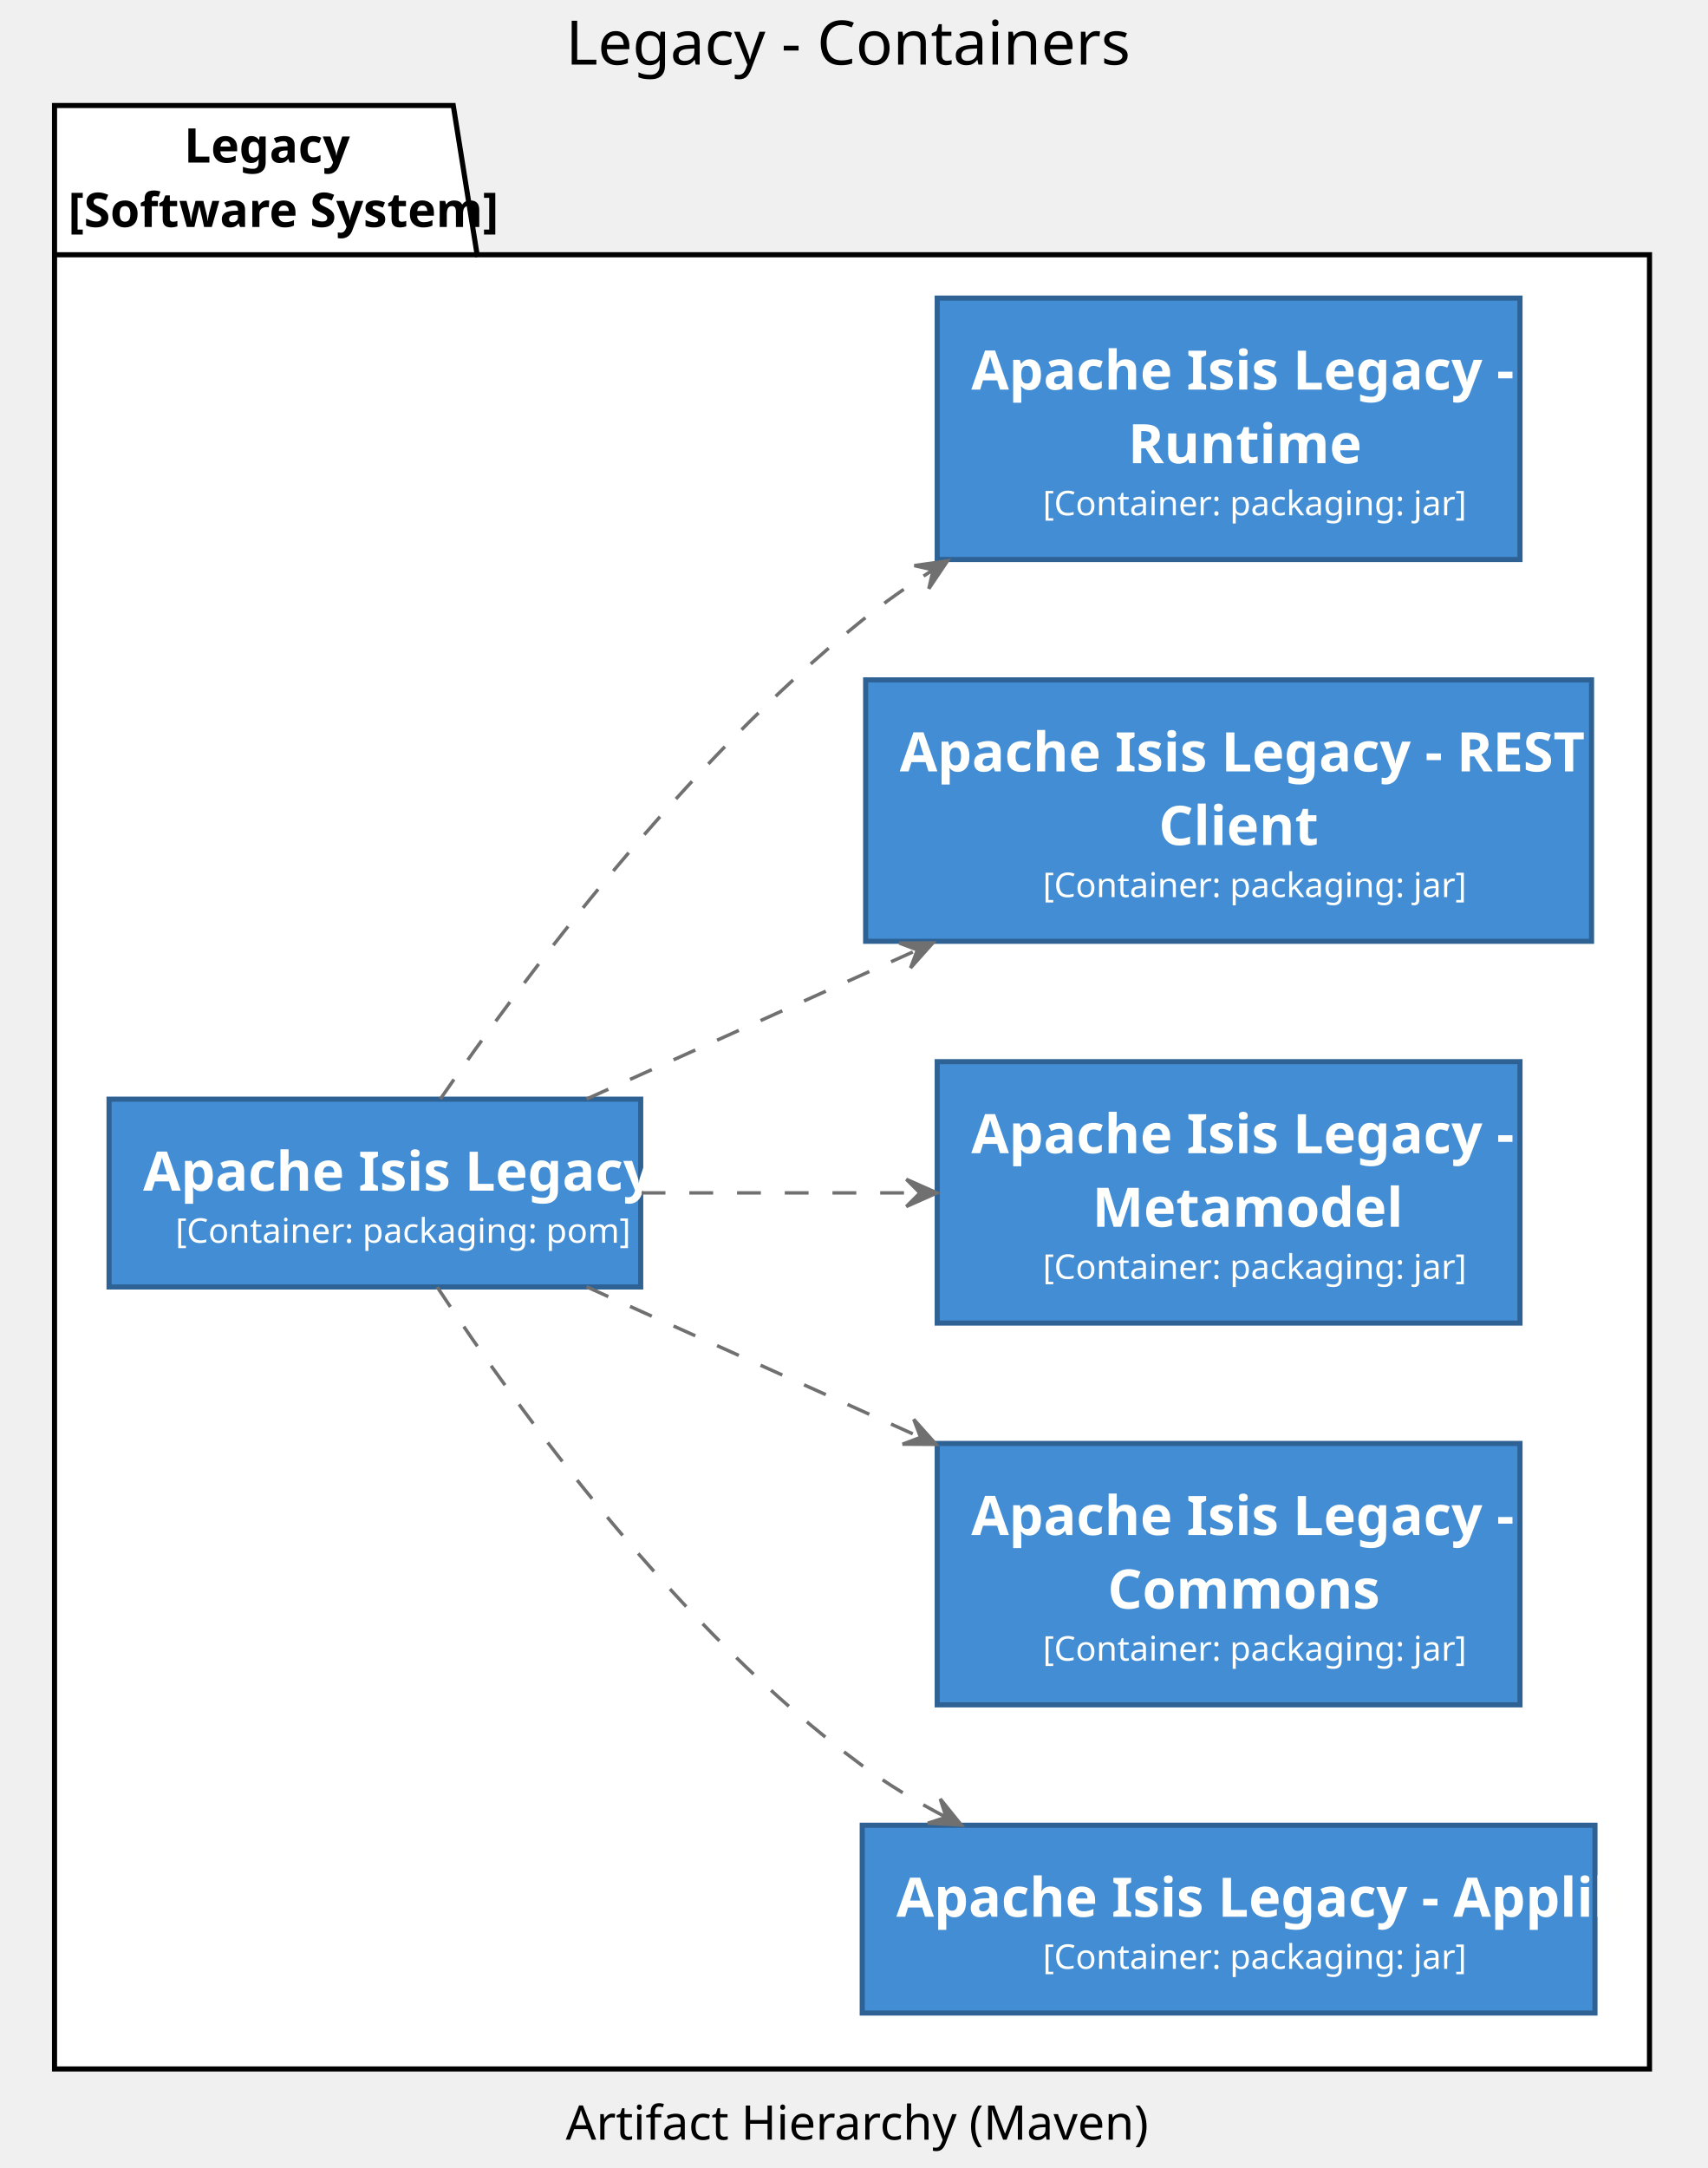
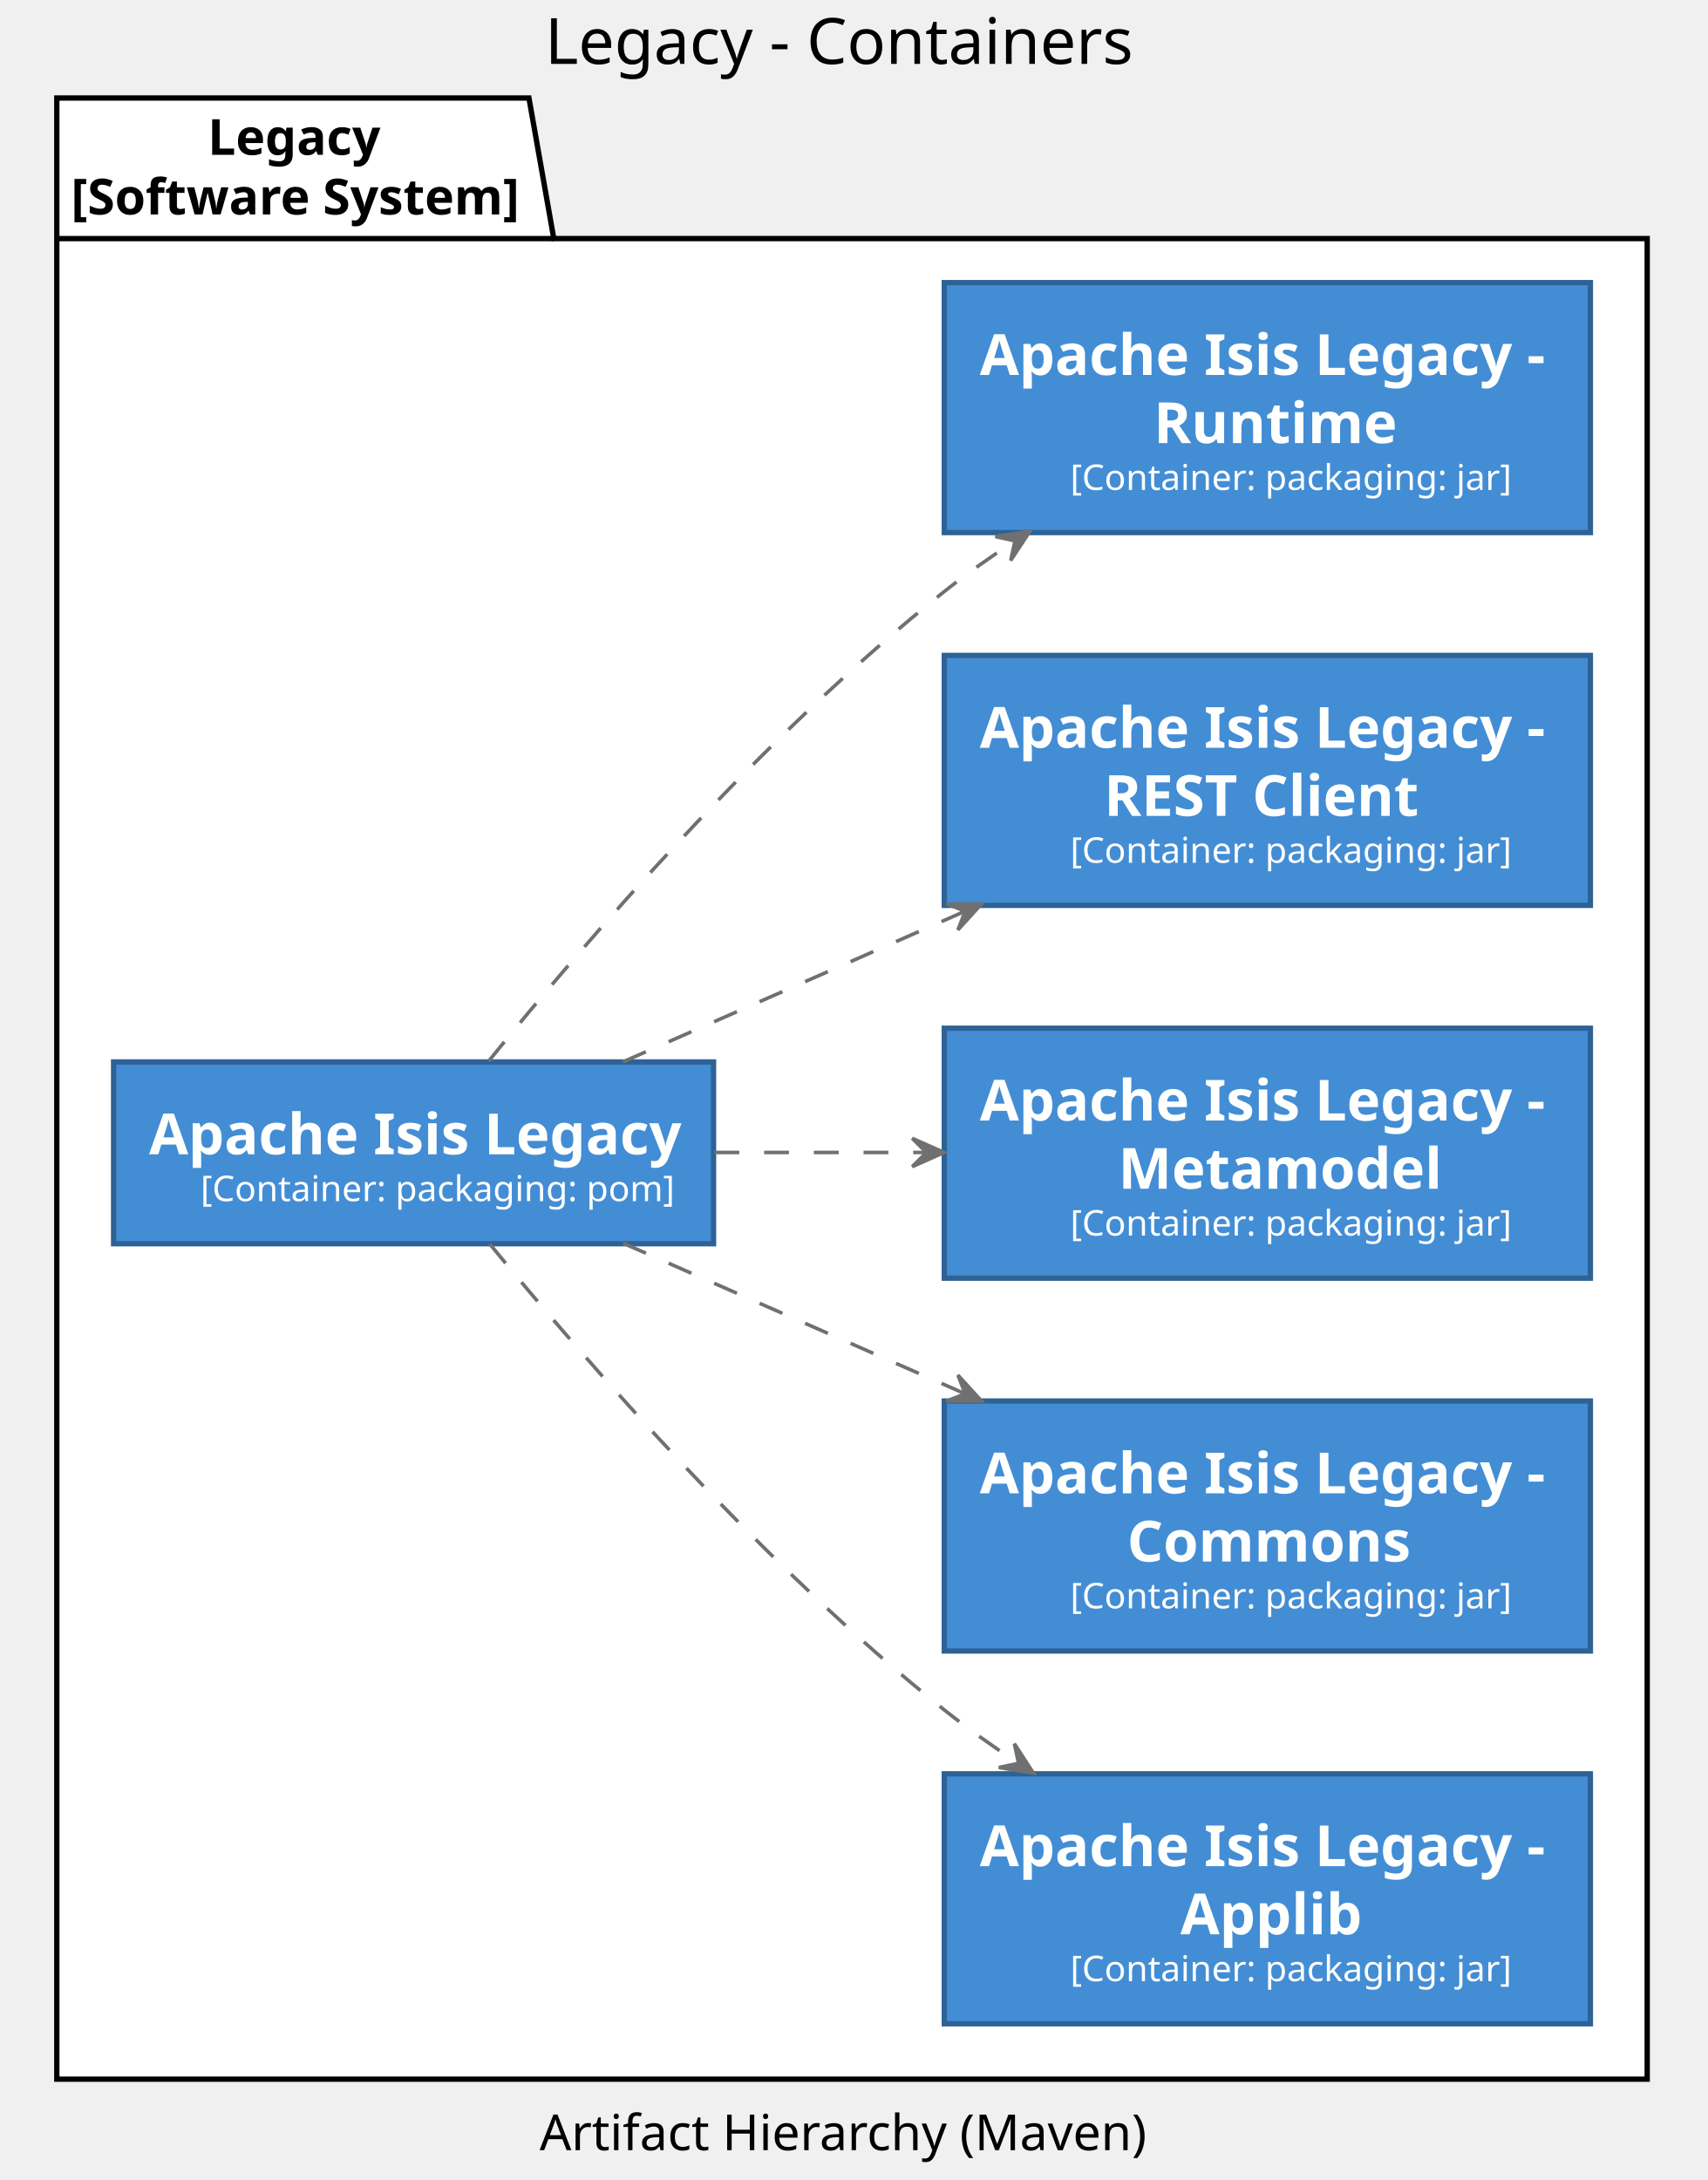
- <svg xmlns="http://www.w3.org/2000/svg" contentScriptType="application/ecmascript" contentStyleType="text/css" height="636px" preserveAspectRatio="none" style="width:501px;height:636px;" version="1.1" viewBox="0 0 501 636" width="501px" zoomAndPan="magnify">
+ <svg xmlns="http://www.w3.org/2000/svg" contentScriptType="application/ecmascript" contentStyleType="text/css" height="614px" preserveAspectRatio="none" style="width:481px;height:614px;" version="1.1" viewBox="0 0 481 614" width="481px" zoomAndPan="magnify">
  <defs />
  <g>
-     <text fill="#000000" font-family="sans-serif" font-size="18" lengthAdjust="spacing" textLength="156" x="166" y="18.949">Legacy - Containers</text>
-     <polygon fill="#FFFFFF" points="16,30.949,133,30.949,140,74.738,484,74.738,484,606.949,16,606.949,16,30.949" style="stroke:#000000;stroke-width:1.5;" />
-     <line style="stroke:#000000;stroke-width:1.5;" x1="16" x2="140" y1="74.738" y2="74.738" />
-     <text fill="#000000" font-family="sans-serif" font-size="14" font-weight="bold" lengthAdjust="spacing" textLength="43" x="54" y="47.688">Legacy</text>
-     <text fill="#000000" font-family="sans-serif" font-size="14" font-weight="bold" lengthAdjust="spacing" textLength="111" x="20" y="66.582">[Software System]</text>
-     <rect fill="#438DD5" height="55.09" style="stroke:#2E6295;stroke-width:1.5;" width="156" x="32" y="322.449" />
-     <text fill="#FFFFFE" font-family="sans-serif" font-size="16" font-weight="bold" lengthAdjust="spacing" textLength="136" x="42" y="349.293">Apache Isis Legacy</text>
-     <text fill="#FFFFFE" font-family="sans-serif" font-size="10" lengthAdjust="spacing" textLength="117" x="51.5" y="364.57">[Container: packaging: pom]</text>
-     <rect fill="#438DD5" height="55.09" style="stroke:#2E6295;stroke-width:1.5;" width="215" x="253" y="535.449" />
-     <text fill="#FFFFFE" font-family="sans-serif" font-size="16" font-weight="bold" lengthAdjust="spacing" textLength="195" x="263" y="562.293">Apache Isis Legacy - Applib</text>
-     <text fill="#FFFFFE" font-family="sans-serif" font-size="10" lengthAdjust="spacing" textLength="109" x="306" y="577.57">[Container: packaging: jar]</text>
-     <rect fill="#438DD5" height="76.684" style="stroke:#2E6295;stroke-width:1.5;" width="171" x="275" y="423.449" />
-     <text fill="#FFFFFE" font-family="sans-serif" font-size="16" font-weight="bold" lengthAdjust="spacing" textLength="146" x="285" y="450.293">Apache Isis Legacy -</text>
-     <text fill="#FFFFFE" font-family="sans-serif" font-size="16" font-weight="bold" lengthAdjust="spacing" textLength="71" x="325" y="471.887">Commons</text>
-     <text fill="#FFFFFE" font-family="sans-serif" font-size="10" lengthAdjust="spacing" textLength="109" x="306" y="487.164">[Container: packaging: jar]</text>
-     <rect fill="#438DD5" height="76.684" style="stroke:#2E6295;stroke-width:1.5;" width="171" x="275" y="311.449" />
-     <text fill="#FFFFFE" font-family="sans-serif" font-size="16" font-weight="bold" lengthAdjust="spacing" textLength="146" x="285" y="338.293">Apache Isis Legacy -</text>
-     <text fill="#FFFFFE" font-family="sans-serif" font-size="16" font-weight="bold" lengthAdjust="spacing" textLength="80" x="320.5" y="359.887">Metamodel</text>
-     <text fill="#FFFFFE" font-family="sans-serif" font-size="10" lengthAdjust="spacing" textLength="109" x="306" y="375.164">[Container: packaging: jar]</text>
-     <rect fill="#438DD5" height="76.684" style="stroke:#2E6295;stroke-width:1.5;" width="213" x="254" y="199.449" />
-     <text fill="#FFFFFE" font-family="sans-serif" font-size="16" font-weight="bold" lengthAdjust="spacing" textLength="188" x="264" y="226.293">Apache Isis Legacy - REST</text>
-     <text fill="#FFFFFE" font-family="sans-serif" font-size="16" font-weight="bold" lengthAdjust="spacing" textLength="41" x="340" y="247.887">Client</text>
-     <text fill="#FFFFFE" font-family="sans-serif" font-size="10" lengthAdjust="spacing" textLength="109" x="306" y="263.164">[Container: packaging: jar]</text>
-     <rect fill="#438DD5" height="76.684" style="stroke:#2E6295;stroke-width:1.5;" width="171" x="275" y="87.449" />
-     <text fill="#FFFFFE" font-family="sans-serif" font-size="16" font-weight="bold" lengthAdjust="spacing" textLength="146" x="285" y="114.293">Apache Isis Legacy -</text>
-     <text fill="#FFFFFE" font-family="sans-serif" font-size="16" font-weight="bold" lengthAdjust="spacing" textLength="59" x="331" y="135.887">Runtime</text>
-     <text fill="#FFFFFE" font-family="sans-serif" font-size="10" lengthAdjust="spacing" textLength="109" x="306" y="151.164">[Container: packaging: jar]</text>
-     <path d="M128.28,377.549 C152.31,414.009 199.02,478.219 253,517.949 C260.5,523.469 268.78,528.469 277.32,532.949 " fill="none" id="2-to-3" style="stroke:#707070;stroke-width:1.0;stroke-dasharray:7.0,7.0;" />
-     <polygon fill="#707070" points="282.08,535.389,275.897,527.723,277.631,533.108,272.246,534.842,282.08,535.389" style="stroke:#707070;stroke-width:1.0;" />
-     <text fill="#000000" font-family="sans-serif" font-size="10" lengthAdjust="spacing" textLength="0" x="222" y="488.477" />
-     <path d="M172.11,377.489 C201.56,390.759 237.45,406.939 269.91,421.569 " fill="none" id="2-to-4" style="stroke:#707070;stroke-width:1.0;stroke-dasharray:7.0,7.0;" />
-     <polygon fill="#707070" points="274.68,423.719,268.123,416.371,270.123,421.662,264.831,423.662,274.68,423.719" style="stroke:#707070;stroke-width:1.0;" />
-     <text fill="#000000" font-family="sans-serif" font-size="10" lengthAdjust="spacing" textLength="0" x="222" y="396.477" />
-     <path d="M188.26,349.949 C214.04,349.949 242.99,349.949 269.64,349.949 " fill="none" id="2-to-5" style="stroke:#707070;stroke-width:1.0;stroke-dasharray:7.0,7.0;" />
-     <polygon fill="#707070" points="274.94,349.949,265.94,345.949,269.94,349.949,265.94,353.949,274.94,349.949" style="stroke:#707070;stroke-width:1.0;" />
-     <text fill="#000000" font-family="sans-serif" font-size="10" lengthAdjust="spacing" textLength="0" x="222" y="346.477" />
-     <path d="M172.11,322.409 C201.28,309.259 236.78,293.259 269.01,278.739 " fill="none" id="2-to-6" style="stroke:#707070;stroke-width:1.0;stroke-dasharray:7.0,7.0;" />
-     <polygon fill="#707070" points="273.74,276.599,263.891,276.656,269.183,278.656,267.183,283.948,273.74,276.599" style="stroke:#707070;stroke-width:1.0;" />
-     <text fill="#000000" font-family="sans-serif" font-size="10" lengthAdjust="spacing" textLength="0" x="222" y="297.477" />
-     <path d="M129.21,322.399 C153.94,286.579 201.04,223.679 253,181.949 C259.41,176.799 266.36,171.919 273.54,167.329 " fill="none" id="2-to-7" style="stroke:#707070;stroke-width:1.0;stroke-dasharray:7.0,7.0;" />
-     <polygon fill="#707070" points="278.04,164.519,268.291,165.921,273.806,167.179,272.548,172.695,278.04,164.519" style="stroke:#707070;stroke-width:1.0;" />
-     <text fill="#000000" font-family="sans-serif" font-size="10" lengthAdjust="spacing" textLength="0" x="222" y="206.477" />
-     <text fill="#000000" font-family="sans-serif" font-size="14" lengthAdjust="spacing" textLength="156" x="166" y="627.688">Artifact Hierarchy (Maven)</text>
+     <text fill="#000000" font-family="sans-serif" font-size="18" lengthAdjust="spacing" textLength="161" x="153.5" y="18">Legacy - Containers</text>
+     <polygon fill="#FFFFFF" points="16,27.6,149,27.6,156,67.2,464,67.2,464,585.6,16,585.6,16,27.6" style="stroke:#000000;stroke-width:1.5;" />
+     <line style="stroke:#000000;stroke-width:1.5;" x1="16" x2="156" y1="67.2" y2="67.2" />
+     <text fill="#000000" font-family="sans-serif" font-size="14" font-weight="bold" lengthAdjust="spacing" textLength="50" x="58.5" y="43.6">Legacy</text>
+     <text fill="#000000" font-family="sans-serif" font-size="14" font-weight="bold" lengthAdjust="spacing" textLength="127" x="20" y="60.4">[Software System]</text>
+     <rect fill="#438DD5" height="51.2" style="stroke:#2E6295;stroke-width:1.5;" width="169" x="32" y="299.1" />
+     <text fill="#FFFFFE" font-family="sans-serif" font-size="16" font-weight="bold" lengthAdjust="spacing" textLength="149" x="42" y="325.1">Apache Isis Legacy</text>
+     <text fill="#FFFFFE" font-family="sans-serif" font-size="10" lengthAdjust="spacing" textLength="120" x="56.5" y="338.3">[Container: packaging: pom]</text>
+     <rect fill="#438DD5" height="70.4" style="stroke:#2E6295;stroke-width:1.5;" width="182" x="266" y="499.6" />
+     <text fill="#FFFFFE" font-family="sans-serif" font-size="16" font-weight="bold" lengthAdjust="spacing" textLength="158" x="276" y="525.6">Apache Isis Legacy -</text>
+     <text fill="#FFFFFE" font-family="sans-serif" font-size="16" font-weight="bold" lengthAdjust="spacing" textLength="49" x="332.5" y="544.8">Applib</text>
+     <text fill="#FFFFFE" font-family="sans-serif" font-size="10" lengthAdjust="spacing" textLength="111" x="301.5" y="558">[Container: packaging: jar]</text>
+     <rect fill="#438DD5" height="70.4" style="stroke:#2E6295;stroke-width:1.5;" width="182" x="266" y="394.6" />
+     <text fill="#FFFFFE" font-family="sans-serif" font-size="16" font-weight="bold" lengthAdjust="spacing" textLength="158" x="276" y="420.6">Apache Isis Legacy -</text>
+     <text fill="#FFFFFE" font-family="sans-serif" font-size="16" font-weight="bold" lengthAdjust="spacing" textLength="79" x="317.5" y="439.8">Commons</text>
+     <text fill="#FFFFFE" font-family="sans-serif" font-size="10" lengthAdjust="spacing" textLength="111" x="301.5" y="453">[Container: packaging: jar]</text>
+     <rect fill="#438DD5" height="70.4" style="stroke:#2E6295;stroke-width:1.5;" width="182" x="266" y="289.6" />
+     <text fill="#FFFFFE" font-family="sans-serif" font-size="16" font-weight="bold" lengthAdjust="spacing" textLength="158" x="276" y="315.6">Apache Isis Legacy -</text>
+     <text fill="#FFFFFE" font-family="sans-serif" font-size="16" font-weight="bold" lengthAdjust="spacing" textLength="84" x="315" y="334.8">Metamodel</text>
+     <text fill="#FFFFFE" font-family="sans-serif" font-size="10" lengthAdjust="spacing" textLength="111" x="301.5" y="348">[Container: packaging: jar]</text>
+     <rect fill="#438DD5" height="70.4" style="stroke:#2E6295;stroke-width:1.5;" width="182" x="266" y="184.6" />
+     <text fill="#FFFFFE" font-family="sans-serif" font-size="16" font-weight="bold" lengthAdjust="spacing" textLength="158" x="276" y="210.6">Apache Isis Legacy -</text>
+     <text fill="#FFFFFE" font-family="sans-serif" font-size="16" font-weight="bold" lengthAdjust="spacing" textLength="92" x="311" y="229.8">REST Client</text>
+     <text fill="#FFFFFE" font-family="sans-serif" font-size="10" lengthAdjust="spacing" textLength="111" x="301.5" y="243">[Container: packaging: jar]</text>
+     <rect fill="#438DD5" height="70.4" style="stroke:#2E6295;stroke-width:1.5;" width="182" x="266" y="79.6" />
+     <text fill="#FFFFFE" font-family="sans-serif" font-size="16" font-weight="bold" lengthAdjust="spacing" textLength="158" x="276" y="105.6">Apache Isis Legacy -</text>
+     <text fill="#FFFFFE" font-family="sans-serif" font-size="16" font-weight="bold" lengthAdjust="spacing" textLength="64" x="325" y="124.8">Runtime</text>
+     <text fill="#FFFFFE" font-family="sans-serif" font-size="10" lengthAdjust="spacing" textLength="111" x="301.5" y="138">[Container: packaging: jar]</text>
+     <path d="M137.96,350.37 C164.98,383.34 215.09,441.04 266,481.6 C272.46,486.75 279.47,491.74 286.63,496.47 " fill="none" id="2-to-3" style="stroke:#707070;stroke-width:1.0;stroke-dasharray:7.0,7.0;" />
+     <polygon fill="#707070" points="291.1,499.38,285.745,491.114,286.911,496.649,281.376,497.816,291.1,499.38" style="stroke:#707070;stroke-width:1.0;" />
+     <text fill="#000000" font-family="sans-serif" font-size="10" lengthAdjust="spacing" textLength="0" x="235" y="453.6" />
+     <path d="M175.54,350.15 C204.45,362.88 239.95,378.51 271.79,392.53 " fill="none" id="2-to-4" style="stroke:#707070;stroke-width:1.0;stroke-dasharray:7.0,7.0;" />
+     <polygon fill="#707070" points="276.46,394.58,269.837,387.291,271.885,392.564,266.611,394.611,276.46,394.58" style="stroke:#707070;stroke-width:1.0;" />
+     <text fill="#000000" font-family="sans-serif" font-size="10" lengthAdjust="spacing" textLength="0" x="235" y="373.6" />
+     <path d="M201.25,324.6 C220.47,324.6 241.05,324.6 260.71,324.6 " fill="none" id="2-to-5" style="stroke:#707070;stroke-width:1.0;stroke-dasharray:7.0,7.0;" />
+     <polygon fill="#707070" points="265.96,324.6,256.96,320.6,260.96,324.6,256.96,328.6,265.96,324.6" style="stroke:#707070;stroke-width:1.0;" />
+     <text fill="#000000" font-family="sans-serif" font-size="10" lengthAdjust="spacing" textLength="0" x="235" y="322.6" />
+     <path d="M175.54,299.05 C204.45,286.32 239.95,270.69 271.79,256.67 " fill="none" id="2-to-6" style="stroke:#707070;stroke-width:1.0;stroke-dasharray:7.0,7.0;" />
+     <polygon fill="#707070" points="276.46,254.62,266.611,254.588,271.885,256.636,269.837,261.909,276.46,254.62" style="stroke:#707070;stroke-width:1.0;" />
+     <text fill="#000000" font-family="sans-serif" font-size="10" lengthAdjust="spacing" textLength="0" x="235" y="272.6" />
+     <path d="M137.65,298.87 C164.51,265.65 214.66,207.28 266,166.6 C272.21,161.68 278.93,156.92 285.81,152.41 " fill="none" id="2-to-7" style="stroke:#707070;stroke-width:1.0;stroke-dasharray:7.0,7.0;" />
+     <polygon fill="#707070" points="290.12,149.63,280.386,151.132,285.914,152.334,284.712,157.861,290.12,149.63" style="stroke:#707070;stroke-width:1.0;" />
+     <text fill="#000000" font-family="sans-serif" font-size="10" lengthAdjust="spacing" textLength="0" x="235" y="192.6" />
+     <text fill="#000000" font-family="sans-serif" font-size="14" lengthAdjust="spacing" textLength="164" x="152" y="605.6">Artifact Hierarchy (Maven)</text>
  </g>
</svg>
